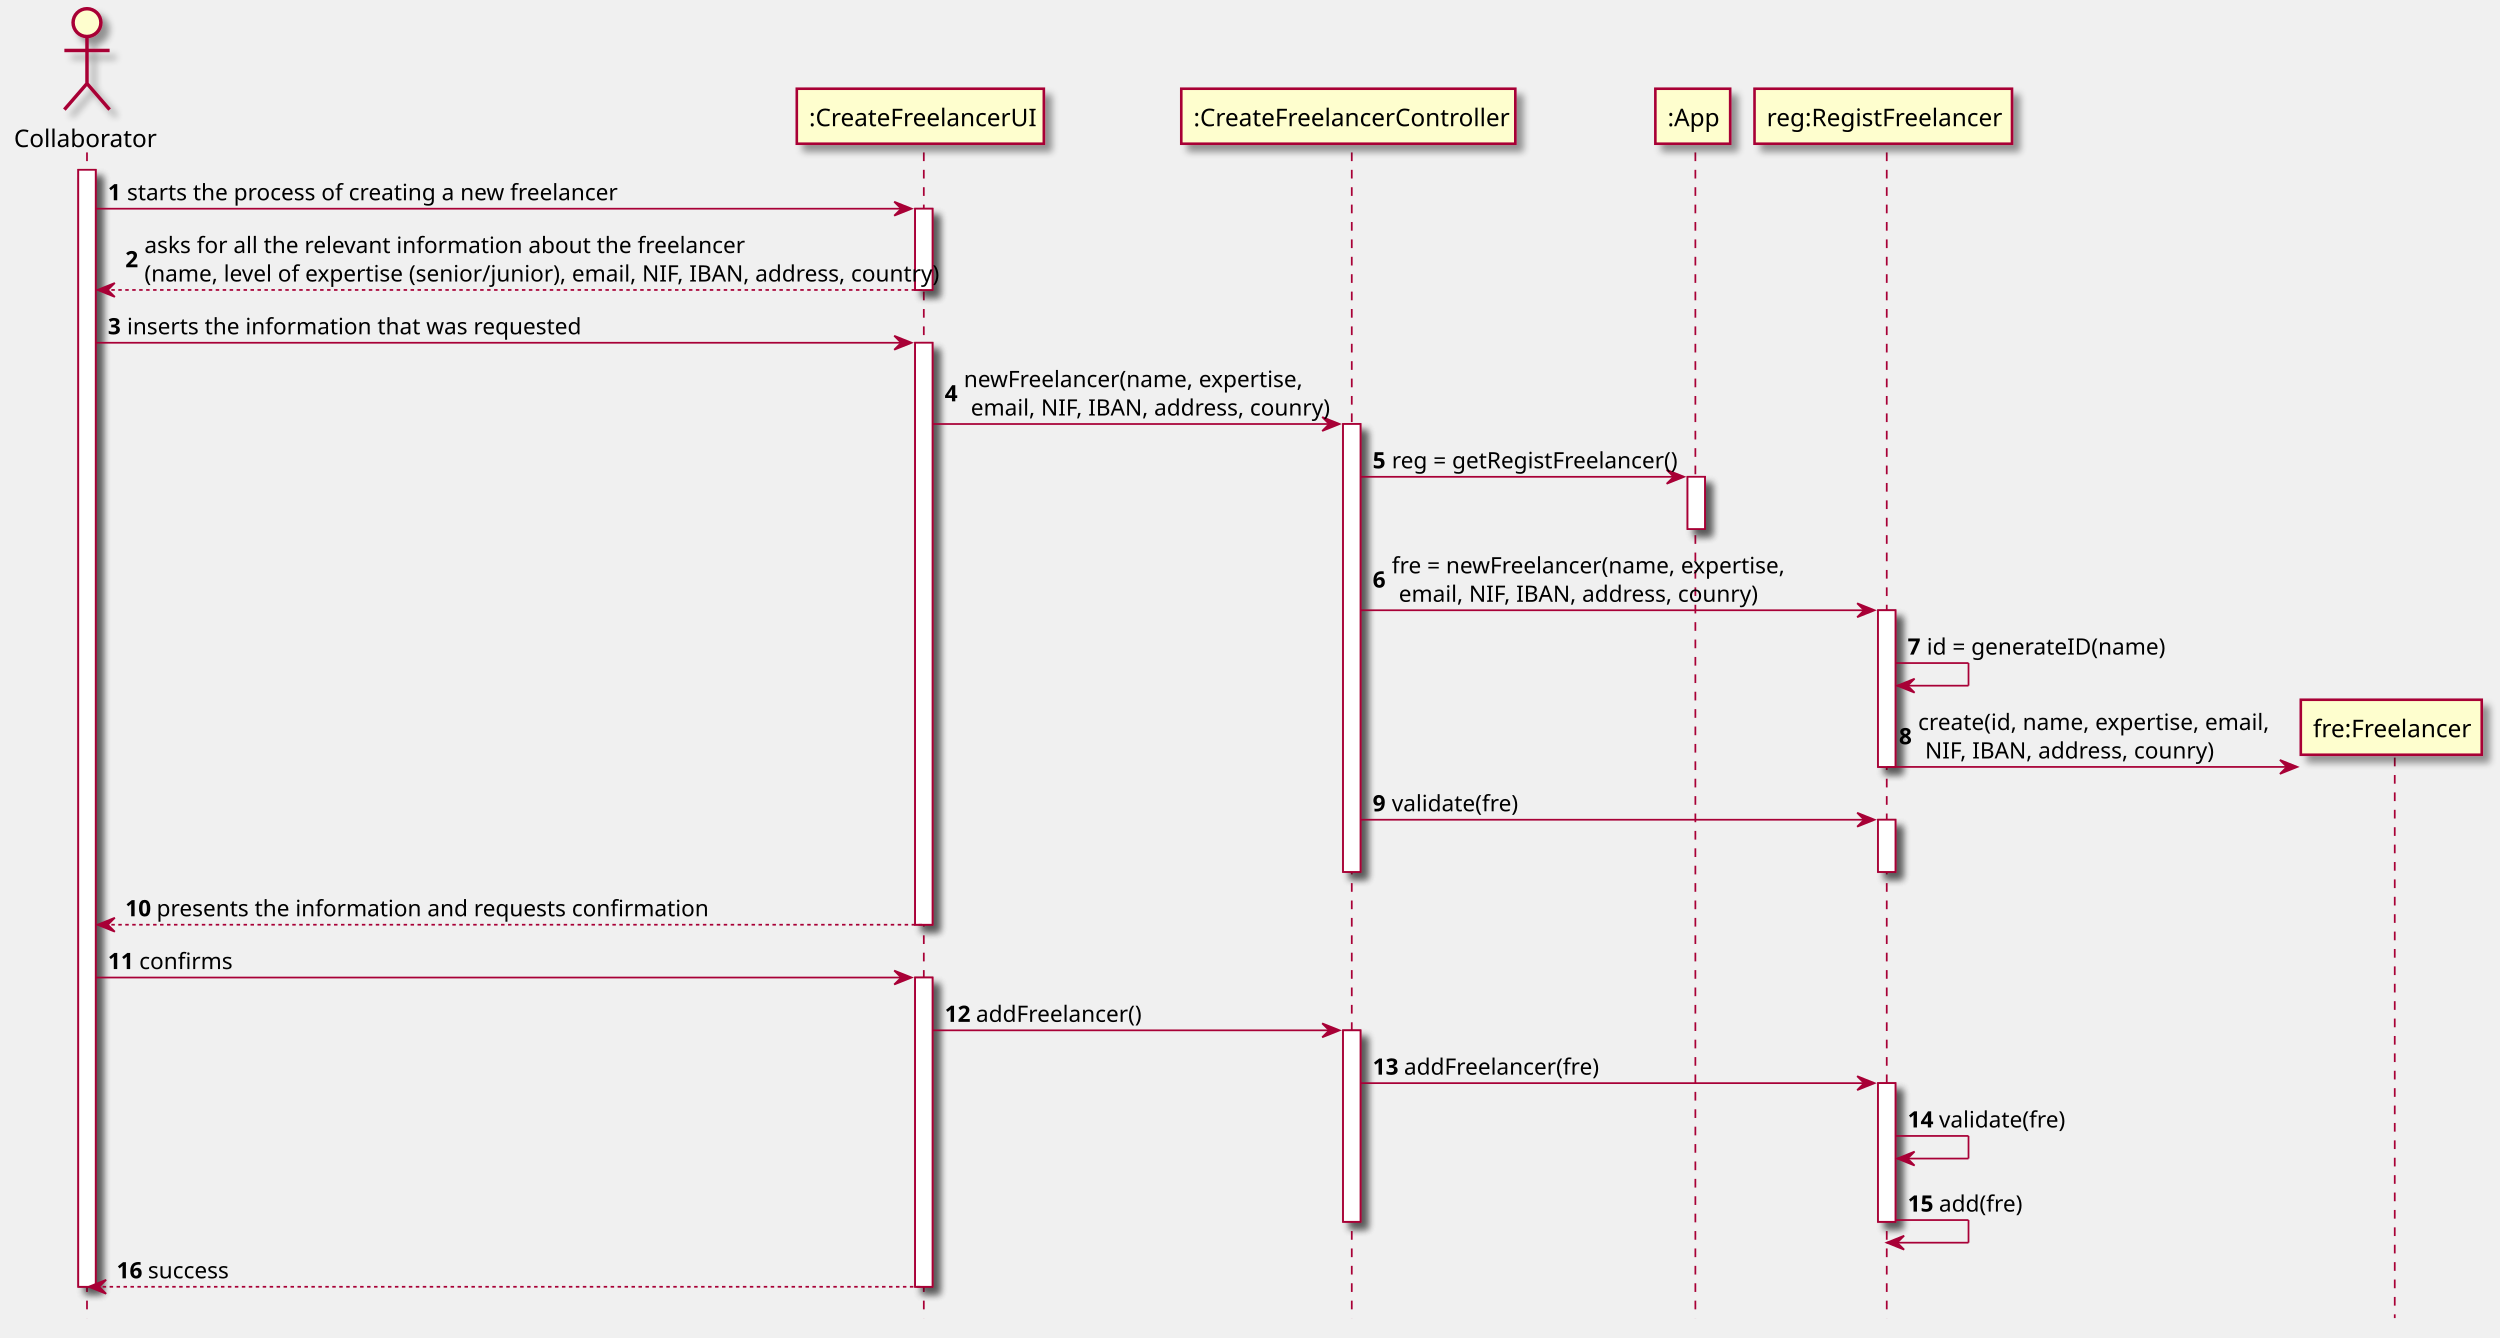
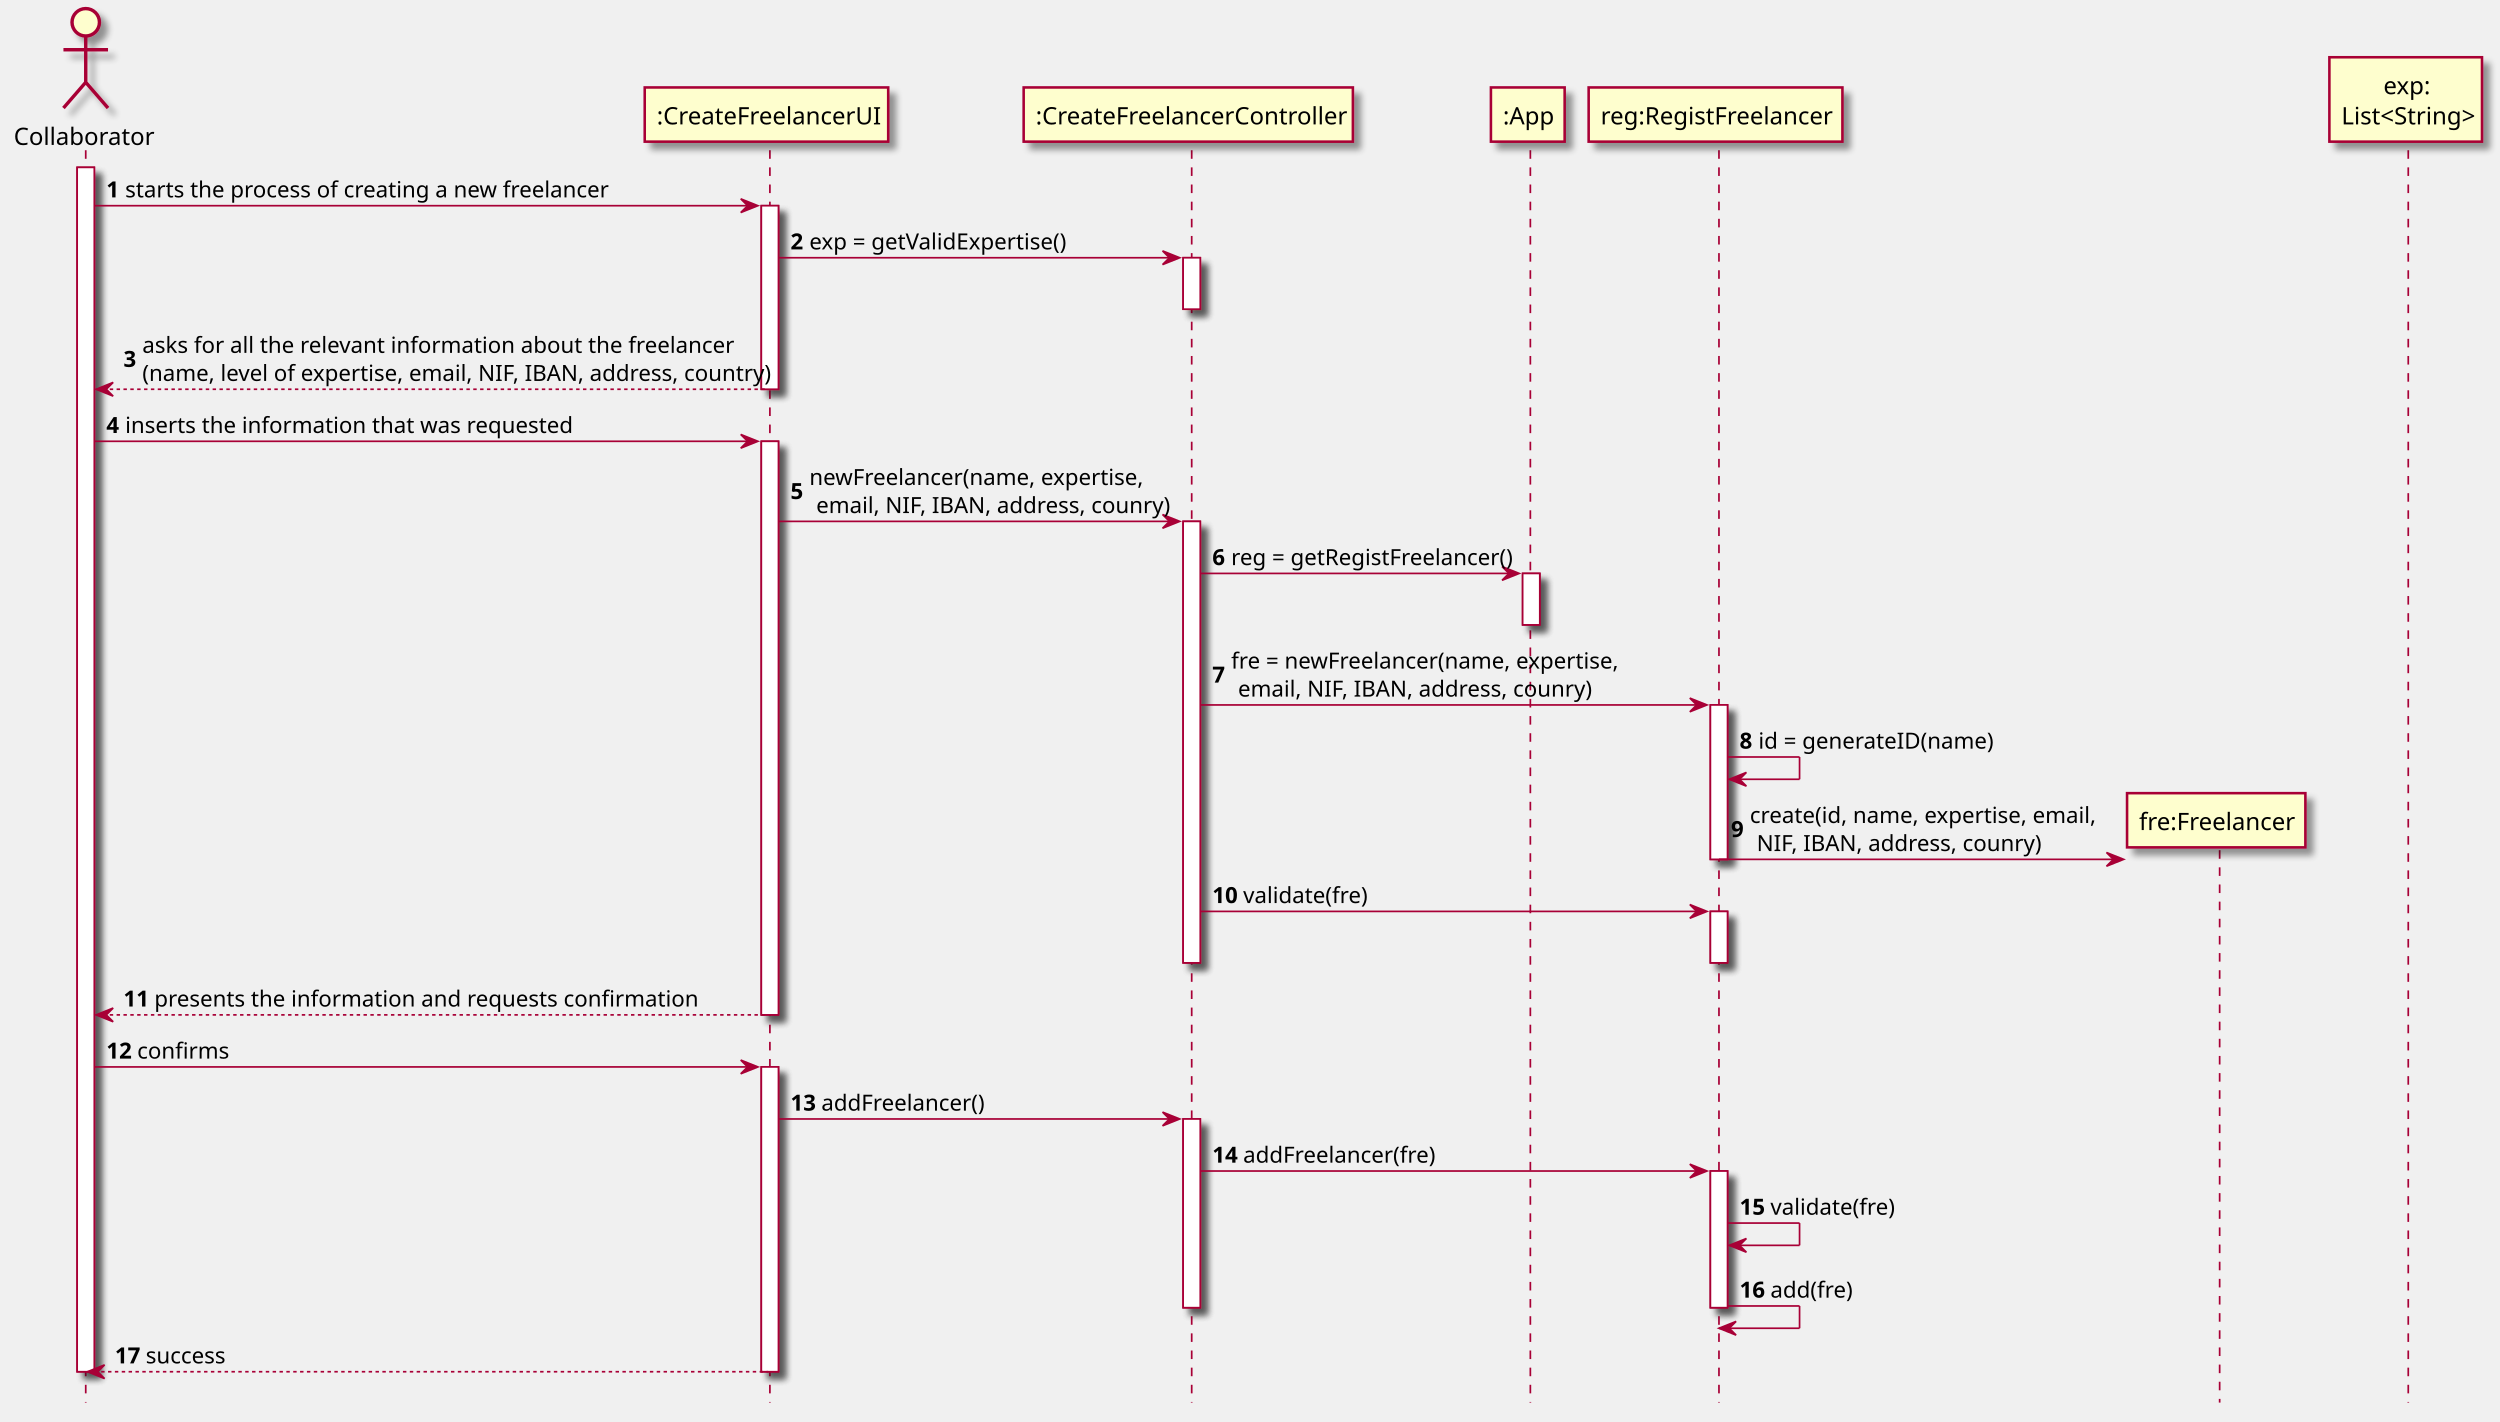
- <svg xmlns="http://www.w3.org/2000/svg" contentScriptType="application/ecmascript" contentStyleType="text/css" height="769px" preserveAspectRatio="none" style="width:1437px;height:769px;" version="1.1" viewBox="0 0 1437 769" width="1437px" zoomAndPan="magnify">
+ <svg xmlns="http://www.w3.org/2000/svg" contentScriptType="application/ecmascript" contentStyleType="text/css" height="829px" preserveAspectRatio="none" style="width:1458px;height:829px;" version="1.1" viewBox="0 0 1458 829" width="1458px" zoomAndPan="magnify">
  <defs>
-     <filter height="300%" id="flcfg8cnsvi4p" width="300%" x="-1" y="-1">
+     <filter height="300%" id="f1eh3dl39xm35y" width="300%" x="-1" y="-1">
      <feGaussianBlur result="blurOut" stdDeviation="2.0" />
      <feColorMatrix in="blurOut" result="blurOut2" type="matrix" values="0 0 0 0 0 0 0 0 0 0 0 0 0 0 0 0 0 0 .4 0" />
      <feOffset dx="4.0" dy="4.0" in="blurOut2" result="blurOut3" />
      <feBlend in="SourceGraphic" in2="blurOut3" mode="normal" />
    </filter>
  </defs>
  <g>
-     <rect fill="#FFFFFF" filter="url(#flcfg8cnsvi4p)" height="642.031" style="stroke: #A80036; stroke-width: 1.0;" width="10" x="45" y="97.609" />
-     <rect fill="#FFFFFF" filter="url(#flcfg8cnsvi4p)" height="46.703" style="stroke: #A80036; stroke-width: 1.0;" width="10" x="526" y="119.961" />
-     <rect fill="#FFFFFF" filter="url(#flcfg8cnsvi4p)" height="334.516" style="stroke: #A80036; stroke-width: 1.0;" width="10" x="526" y="197.016" />
-     <rect fill="#FFFFFF" filter="url(#flcfg8cnsvi4p)" height="177.758" style="stroke: #A80036; stroke-width: 1.0;" width="10" x="526" y="561.883" />
-     <rect fill="#FFFFFF" filter="url(#flcfg8cnsvi4p)" height="257.461" style="stroke: #A80036; stroke-width: 1.0;" width="10" x="772" y="243.719" />
-     <rect fill="#FFFFFF" filter="url(#flcfg8cnsvi4p)" height="110.055" style="stroke: #A80036; stroke-width: 1.0;" width="10" x="772" y="592.234" />
-     <rect fill="#FFFFFF" filter="url(#flcfg8cnsvi4p)" height="30" style="stroke: #A80036; stroke-width: 1.0;" width="10" x="970" y="274.07" />
-     <rect fill="#FFFFFF" filter="url(#flcfg8cnsvi4p)" height="90.055" style="stroke: #A80036; stroke-width: 1.0;" width="10" x="1079.5" y="350.773" />
-     <rect fill="#FFFFFF" filter="url(#flcfg8cnsvi4p)" height="30" style="stroke: #A80036; stroke-width: 1.0;" width="10" x="1079.5" y="471.18" />
-     <rect fill="#FFFFFF" filter="url(#flcfg8cnsvi4p)" height="79.703" style="stroke: #A80036; stroke-width: 1.0;" width="10" x="1079.5" y="622.586" />
-     <line style="stroke: #A80036; stroke-width: 1.0; stroke-dasharray: 5.0,5.0;" x1="50" x2="50" y1="87.609" y2="757.641" />
-     <line style="stroke: #A80036; stroke-width: 1.0; stroke-dasharray: 5.0,5.0;" x1="531" x2="531" y1="87.609" y2="757.641" />
-     <line style="stroke: #A80036; stroke-width: 1.0; stroke-dasharray: 5.0,5.0;" x1="777" x2="777" y1="87.609" y2="757.641" />
-     <line style="stroke: #A80036; stroke-width: 1.0; stroke-dasharray: 5.0,5.0;" x1="974.5" x2="974.5" y1="87.609" y2="757.641" />
-     <line style="stroke: #A80036; stroke-width: 1.0; stroke-dasharray: 5.0,5.0;" x1="1084.5" x2="1084.5" y1="87.609" y2="757.641" />
-     <line style="stroke: #A80036; stroke-width: 1.0; stroke-dasharray: 5.0,5.0;" x1="1376.5" x2="1376.5" y1="435.477" y2="757.641" />
+     <rect fill="#FFFFFF" filter="url(#f1eh3dl39xm35y)" height="702.383" style="stroke: #A80036; stroke-width: 1.0;" width="10" x="45" y="97.609" />
+     <rect fill="#FFFFFF" filter="url(#f1eh3dl39xm35y)" height="107.055" style="stroke: #A80036; stroke-width: 1.0;" width="10" x="444" y="119.961" />
+     <rect fill="#FFFFFF" filter="url(#f1eh3dl39xm35y)" height="334.516" style="stroke: #A80036; stroke-width: 1.0;" width="10" x="444" y="257.367" />
+     <rect fill="#FFFFFF" filter="url(#f1eh3dl39xm35y)" height="177.758" style="stroke: #A80036; stroke-width: 1.0;" width="10" x="444" y="622.234" />
+     <rect fill="#FFFFFF" filter="url(#f1eh3dl39xm35y)" height="30" style="stroke: #A80036; stroke-width: 1.0;" width="10" x="690" y="150.312" />
+     <rect fill="#FFFFFF" filter="url(#f1eh3dl39xm35y)" height="257.461" style="stroke: #A80036; stroke-width: 1.0;" width="10" x="690" y="304.07" />
+     <rect fill="#FFFFFF" filter="url(#f1eh3dl39xm35y)" height="110.055" style="stroke: #A80036; stroke-width: 1.0;" width="10" x="690" y="652.586" />
+     <rect fill="#FFFFFF" filter="url(#f1eh3dl39xm35y)" height="30" style="stroke: #A80036; stroke-width: 1.0;" width="10" x="888" y="334.422" />
+     <rect fill="#FFFFFF" filter="url(#f1eh3dl39xm35y)" height="90.055" style="stroke: #A80036; stroke-width: 1.0;" width="10" x="997.5" y="411.125" />
+     <rect fill="#FFFFFF" filter="url(#f1eh3dl39xm35y)" height="30" style="stroke: #A80036; stroke-width: 1.0;" width="10" x="997.5" y="531.531" />
+     <rect fill="#FFFFFF" filter="url(#f1eh3dl39xm35y)" height="79.703" style="stroke: #A80036; stroke-width: 1.0;" width="10" x="997.5" y="682.938" />
+     <line style="stroke: #A80036; stroke-width: 1.0; stroke-dasharray: 5.0,5.0;" x1="50" x2="50" y1="87.609" y2="817.992" />
+     <line style="stroke: #A80036; stroke-width: 1.0; stroke-dasharray: 5.0,5.0;" x1="449" x2="449" y1="87.609" y2="817.992" />
+     <line style="stroke: #A80036; stroke-width: 1.0; stroke-dasharray: 5.0,5.0;" x1="695" x2="695" y1="87.609" y2="817.992" />
+     <line style="stroke: #A80036; stroke-width: 1.0; stroke-dasharray: 5.0,5.0;" x1="892.5" x2="892.5" y1="87.609" y2="817.992" />
+     <line style="stroke: #A80036; stroke-width: 1.0; stroke-dasharray: 5.0,5.0;" x1="1002.5" x2="1002.5" y1="87.609" y2="817.992" />
+     <line style="stroke: #A80036; stroke-width: 1.0; stroke-dasharray: 5.0,5.0;" x1="1294.5" x2="1294.5" y1="495.828" y2="817.992" />
+     <line style="stroke: #A80036; stroke-width: 1.0; stroke-dasharray: 5.0,5.0;" x1="1404.5" x2="1404.5" y1="87.609" y2="817.992" />
    <text fill="#000000" font-family="sans-serif" font-size="14" lengthAdjust="spacingAndGlyphs" textLength="78" x="8" y="84.533">Collaborator</text>
-     <ellipse cx="50" cy="13" fill="#FEFECE" filter="url(#flcfg8cnsvi4p)" rx="8" ry="8" style="stroke: #A80036; stroke-width: 2.0;" />
-     <path d="M50,21 L50,48 M37,29 L63,29 M50,48 L37,63 M50,48 L63,63 " fill="none" filter="url(#flcfg8cnsvi4p)" style="stroke: #A80036; stroke-width: 2.0;" />
-     <rect fill="#FEFECE" filter="url(#flcfg8cnsvi4p)" height="31.609" style="stroke: #A80036; stroke-width: 1.5;" width="142" x="458" y="51" />
-     <text fill="#000000" font-family="sans-serif" font-size="14" lengthAdjust="spacingAndGlyphs" textLength="128" x="465" y="72.533">:CreateFreelancerUI</text>
-     <rect fill="#FEFECE" filter="url(#flcfg8cnsvi4p)" height="31.609" style="stroke: #A80036; stroke-width: 1.5;" width="192" x="679" y="51" />
-     <text fill="#000000" font-family="sans-serif" font-size="14" lengthAdjust="spacingAndGlyphs" textLength="178" x="686" y="72.533">:CreateFreelancerController</text>
-     <rect fill="#FEFECE" filter="url(#flcfg8cnsvi4p)" height="31.609" style="stroke: #A80036; stroke-width: 1.5;" width="43" x="951.5" y="51" />
-     <text fill="#000000" font-family="sans-serif" font-size="14" lengthAdjust="spacingAndGlyphs" textLength="29" x="958.5" y="72.533">:App</text>
-     <rect fill="#FEFECE" filter="url(#flcfg8cnsvi4p)" height="31.609" style="stroke: #A80036; stroke-width: 1.5;" width="148" x="1008.5" y="51" />
-     <text fill="#000000" font-family="sans-serif" font-size="14" lengthAdjust="spacingAndGlyphs" textLength="134" x="1015.5" y="72.533">reg:RegistFreelancer</text>
-     <rect fill="#FFFFFF" filter="url(#flcfg8cnsvi4p)" height="642.031" style="stroke: #A80036; stroke-width: 1.0;" width="10" x="45" y="97.609" />
-     <rect fill="#FFFFFF" filter="url(#flcfg8cnsvi4p)" height="46.703" style="stroke: #A80036; stroke-width: 1.0;" width="10" x="526" y="119.961" />
-     <rect fill="#FFFFFF" filter="url(#flcfg8cnsvi4p)" height="334.516" style="stroke: #A80036; stroke-width: 1.0;" width="10" x="526" y="197.016" />
-     <rect fill="#FFFFFF" filter="url(#flcfg8cnsvi4p)" height="177.758" style="stroke: #A80036; stroke-width: 1.0;" width="10" x="526" y="561.883" />
-     <rect fill="#FFFFFF" filter="url(#flcfg8cnsvi4p)" height="257.461" style="stroke: #A80036; stroke-width: 1.0;" width="10" x="772" y="243.719" />
-     <rect fill="#FFFFFF" filter="url(#flcfg8cnsvi4p)" height="110.055" style="stroke: #A80036; stroke-width: 1.0;" width="10" x="772" y="592.234" />
-     <rect fill="#FFFFFF" filter="url(#flcfg8cnsvi4p)" height="30" style="stroke: #A80036; stroke-width: 1.0;" width="10" x="970" y="274.07" />
-     <rect fill="#FFFFFF" filter="url(#flcfg8cnsvi4p)" height="90.055" style="stroke: #A80036; stroke-width: 1.0;" width="10" x="1079.5" y="350.773" />
-     <rect fill="#FFFFFF" filter="url(#flcfg8cnsvi4p)" height="30" style="stroke: #A80036; stroke-width: 1.0;" width="10" x="1079.5" y="471.18" />
-     <rect fill="#FFFFFF" filter="url(#flcfg8cnsvi4p)" height="79.703" style="stroke: #A80036; stroke-width: 1.0;" width="10" x="1079.5" y="622.586" />
-     <polygon fill="#A80036" points="514,115.961,524,119.961,514,123.961,518,119.961" style="stroke: #A80036; stroke-width: 1.0;" />
-     <line style="stroke: #A80036; stroke-width: 1.0;" x1="55" x2="520" y1="119.961" y2="119.961" />
+     <ellipse cx="50" cy="13" fill="#FEFECE" filter="url(#f1eh3dl39xm35y)" rx="8" ry="8" style="stroke: #A80036; stroke-width: 2.0;" />
+     <path d="M50,21 L50,48 M37,29 L63,29 M50,48 L37,63 M50,48 L63,63 " fill="none" filter="url(#f1eh3dl39xm35y)" style="stroke: #A80036; stroke-width: 2.0;" />
+     <rect fill="#FEFECE" filter="url(#f1eh3dl39xm35y)" height="31.609" style="stroke: #A80036; stroke-width: 1.5;" width="142" x="376" y="51" />
+     <text fill="#000000" font-family="sans-serif" font-size="14" lengthAdjust="spacingAndGlyphs" textLength="128" x="383" y="72.533">:CreateFreelancerUI</text>
+     <rect fill="#FEFECE" filter="url(#f1eh3dl39xm35y)" height="31.609" style="stroke: #A80036; stroke-width: 1.5;" width="192" x="597" y="51" />
+     <text fill="#000000" font-family="sans-serif" font-size="14" lengthAdjust="spacingAndGlyphs" textLength="178" x="604" y="72.533">:CreateFreelancerController</text>
+     <rect fill="#FEFECE" filter="url(#f1eh3dl39xm35y)" height="31.609" style="stroke: #A80036; stroke-width: 1.5;" width="43" x="869.5" y="51" />
+     <text fill="#000000" font-family="sans-serif" font-size="14" lengthAdjust="spacingAndGlyphs" textLength="29" x="876.5" y="72.533">:App</text>
+     <rect fill="#FEFECE" filter="url(#f1eh3dl39xm35y)" height="31.609" style="stroke: #A80036; stroke-width: 1.5;" width="148" x="926.5" y="51" />
+     <text fill="#000000" font-family="sans-serif" font-size="14" lengthAdjust="spacingAndGlyphs" textLength="134" x="933.5" y="72.533">reg:RegistFreelancer</text>
+     <rect fill="#FEFECE" filter="url(#f1eh3dl39xm35y)" height="49.219" style="stroke: #A80036; stroke-width: 1.5;" width="89" x="1358.5" y="33.391" />
+     <text fill="#000000" font-family="sans-serif" font-size="14" lengthAdjust="spacingAndGlyphs" textLength="26" x="1390" y="54.924">exp:</text>
+     <text fill="#000000" font-family="sans-serif" font-size="14" lengthAdjust="spacingAndGlyphs" textLength="75" x="1365.5" y="72.533">List&lt;String&gt;</text>
+     <rect fill="#FFFFFF" filter="url(#f1eh3dl39xm35y)" height="702.383" style="stroke: #A80036; stroke-width: 1.0;" width="10" x="45" y="97.609" />
+     <rect fill="#FFFFFF" filter="url(#f1eh3dl39xm35y)" height="107.055" style="stroke: #A80036; stroke-width: 1.0;" width="10" x="444" y="119.961" />
+     <rect fill="#FFFFFF" filter="url(#f1eh3dl39xm35y)" height="334.516" style="stroke: #A80036; stroke-width: 1.0;" width="10" x="444" y="257.367" />
+     <rect fill="#FFFFFF" filter="url(#f1eh3dl39xm35y)" height="177.758" style="stroke: #A80036; stroke-width: 1.0;" width="10" x="444" y="622.234" />
+     <rect fill="#FFFFFF" filter="url(#f1eh3dl39xm35y)" height="30" style="stroke: #A80036; stroke-width: 1.0;" width="10" x="690" y="150.312" />
+     <rect fill="#FFFFFF" filter="url(#f1eh3dl39xm35y)" height="257.461" style="stroke: #A80036; stroke-width: 1.0;" width="10" x="690" y="304.07" />
+     <rect fill="#FFFFFF" filter="url(#f1eh3dl39xm35y)" height="110.055" style="stroke: #A80036; stroke-width: 1.0;" width="10" x="690" y="652.586" />
+     <rect fill="#FFFFFF" filter="url(#f1eh3dl39xm35y)" height="30" style="stroke: #A80036; stroke-width: 1.0;" width="10" x="888" y="334.422" />
+     <rect fill="#FFFFFF" filter="url(#f1eh3dl39xm35y)" height="90.055" style="stroke: #A80036; stroke-width: 1.0;" width="10" x="997.5" y="411.125" />
+     <rect fill="#FFFFFF" filter="url(#f1eh3dl39xm35y)" height="30" style="stroke: #A80036; stroke-width: 1.0;" width="10" x="997.5" y="531.531" />
+     <rect fill="#FFFFFF" filter="url(#f1eh3dl39xm35y)" height="79.703" style="stroke: #A80036; stroke-width: 1.0;" width="10" x="997.5" y="682.938" />
+     <polygon fill="#A80036" points="432,115.961,442,119.961,432,123.961,436,119.961" style="stroke: #A80036; stroke-width: 1.0;" />
+     <line style="stroke: #A80036; stroke-width: 1.0;" x1="55" x2="438" y1="119.961" y2="119.961" />
    <text fill="#000000" font-family="sans-serif" font-size="13" font-weight="bold" lengthAdjust="spacingAndGlyphs" textLength="7" x="62" y="115.105">1</text>
    <text fill="#000000" font-family="sans-serif" font-size="13" lengthAdjust="spacingAndGlyphs" textLength="267" x="73" y="115.105">starts the process of creating a new freelancer</text>
-     <polygon fill="#A80036" points="66,162.664,56,166.664,66,170.664,62,166.664" style="stroke: #A80036; stroke-width: 1.0;" />
-     <line style="stroke: #A80036; stroke-width: 1.0; stroke-dasharray: 2.0,2.0;" x1="60" x2="530" y1="166.664" y2="166.664" />
-     <text fill="#000000" font-family="sans-serif" font-size="13" font-weight="bold" lengthAdjust="spacingAndGlyphs" textLength="7" x="72" y="153.632">2</text>
-     <text fill="#000000" font-family="sans-serif" font-size="13" lengthAdjust="spacingAndGlyphs" textLength="318" x="83" y="145.456">asks for all the relevant information about the freelancer</text>
-     <text fill="#000000" font-family="sans-serif" font-size="13" lengthAdjust="spacingAndGlyphs" textLength="436" x="83" y="161.808">(name, level of expertise (senior/junior), email, NIF, IBAN, address, country)</text>
-     <polygon fill="#A80036" points="514,193.016,524,197.016,514,201.016,518,197.016" style="stroke: #A80036; stroke-width: 1.0;" />
-     <line style="stroke: #A80036; stroke-width: 1.0;" x1="55" x2="520" y1="197.016" y2="197.016" />
-     <text fill="#000000" font-family="sans-serif" font-size="13" font-weight="bold" lengthAdjust="spacingAndGlyphs" textLength="7" x="62" y="192.159">3</text>
-     <text fill="#000000" font-family="sans-serif" font-size="13" lengthAdjust="spacingAndGlyphs" textLength="242" x="73" y="192.159">inserts the information that was requested</text>
-     <polygon fill="#A80036" points="760,239.719,770,243.719,760,247.719,764,243.719" style="stroke: #A80036; stroke-width: 1.0;" />
-     <line style="stroke: #A80036; stroke-width: 1.0;" x1="536" x2="766" y1="243.719" y2="243.719" />
-     <text fill="#000000" font-family="sans-serif" font-size="13" font-weight="bold" lengthAdjust="spacingAndGlyphs" textLength="7" x="543" y="230.686">4</text>
-     <text fill="#000000" font-family="sans-serif" font-size="13" lengthAdjust="spacingAndGlyphs" textLength="185" x="554" y="222.511">newFreelancer(name, expertise,</text>
-     <text fill="#000000" font-family="sans-serif" font-size="13" lengthAdjust="spacingAndGlyphs" textLength="202" x="558" y="238.862">email, NIF, IBAN, address, counry)</text>
-     <polygon fill="#A80036" points="958,270.07,968,274.07,958,278.07,962,274.07" style="stroke: #A80036; stroke-width: 1.0;" />
-     <line style="stroke: #A80036; stroke-width: 1.0;" x1="782" x2="964" y1="274.07" y2="274.07" />
-     <text fill="#000000" font-family="sans-serif" font-size="13" font-weight="bold" lengthAdjust="spacingAndGlyphs" textLength="7" x="789" y="269.214">5</text>
-     <text fill="#000000" font-family="sans-serif" font-size="13" lengthAdjust="spacingAndGlyphs" textLength="158" x="800" y="269.214">reg = getRegistFreelancer()</text>
-     <polygon fill="#A80036" points="1067.5,346.773,1077.5,350.773,1067.5,354.773,1071.5,350.773" style="stroke: #A80036; stroke-width: 1.0;" />
-     <line style="stroke: #A80036; stroke-width: 1.0;" x1="782" x2="1073.5" y1="350.773" y2="350.773" />
-     <text fill="#000000" font-family="sans-serif" font-size="13" font-weight="bold" lengthAdjust="spacingAndGlyphs" textLength="7" x="789" y="337.741">6</text>
-     <text fill="#000000" font-family="sans-serif" font-size="13" lengthAdjust="spacingAndGlyphs" textLength="215" x="800" y="329.565">fre = newFreelancer(name, expertise,</text>
-     <text fill="#000000" font-family="sans-serif" font-size="13" lengthAdjust="spacingAndGlyphs" textLength="202" x="804" y="345.917">email, NIF, IBAN, address, counry)</text>
-     <line style="stroke: #A80036; stroke-width: 1.0;" x1="1089.5" x2="1131.5" y1="381.125" y2="381.125" />
-     <line style="stroke: #A80036; stroke-width: 1.0;" x1="1131.5" x2="1131.5" y1="381.125" y2="394.125" />
-     <line style="stroke: #A80036; stroke-width: 1.0;" x1="1090.5" x2="1131.5" y1="394.125" y2="394.125" />
-     <polygon fill="#A80036" points="1100.5,390.125,1090.5,394.125,1100.5,398.125,1096.5,394.125" style="stroke: #A80036; stroke-width: 1.0;" />
-     <text fill="#000000" font-family="sans-serif" font-size="13" font-weight="bold" lengthAdjust="spacingAndGlyphs" textLength="7" x="1096.5" y="376.269">7</text>
-     <text fill="#000000" font-family="sans-serif" font-size="13" lengthAdjust="spacingAndGlyphs" textLength="128" x="1107.5" y="376.269">id = generateID(name)</text>
-     <polygon fill="#A80036" points="1310.5,436.828,1320.5,440.828,1310.5,444.828,1314.5,440.828" style="stroke: #A80036; stroke-width: 1.0;" />
-     <line style="stroke: #A80036; stroke-width: 1.0;" x1="1084.5" x2="1316.5" y1="440.828" y2="440.828" />
-     <text fill="#000000" font-family="sans-serif" font-size="13" font-weight="bold" lengthAdjust="spacingAndGlyphs" textLength="7" x="1091.5" y="427.796">8</text>
-     <text fill="#000000" font-family="sans-serif" font-size="13" lengthAdjust="spacingAndGlyphs" textLength="194" x="1102.5" y="419.62">create(id, name, expertise, email,</text>
-     <text fill="#000000" font-family="sans-serif" font-size="13" lengthAdjust="spacingAndGlyphs" textLength="163" x="1106.5" y="435.972">NIF, IBAN, address, counry)</text>
-     <rect fill="#FEFECE" filter="url(#flcfg8cnsvi4p)" height="31.609" style="stroke: #A80036; stroke-width: 1.5;" width="104" x="1322.5" y="402.219" />
-     <text fill="#000000" font-family="sans-serif" font-size="14" lengthAdjust="spacingAndGlyphs" textLength="90" x="1329.5" y="423.752">fre:Freelancer</text>
-     <polygon fill="#A80036" points="1067.5,467.18,1077.5,471.18,1067.5,475.18,1071.5,471.18" style="stroke: #A80036; stroke-width: 1.0;" />
-     <line style="stroke: #A80036; stroke-width: 1.0;" x1="782" x2="1073.5" y1="471.18" y2="471.18" />
-     <text fill="#000000" font-family="sans-serif" font-size="13" font-weight="bold" lengthAdjust="spacingAndGlyphs" textLength="7" x="789" y="466.323">9</text>
-     <text fill="#000000" font-family="sans-serif" font-size="13" lengthAdjust="spacingAndGlyphs" textLength="65" x="800" y="466.323">validate(fre)</text>
-     <polygon fill="#A80036" points="66,527.531,56,531.531,66,535.531,62,531.531" style="stroke: #A80036; stroke-width: 1.0;" />
-     <line style="stroke: #A80036; stroke-width: 1.0; stroke-dasharray: 2.0,2.0;" x1="60" x2="530" y1="531.531" y2="531.531" />
-     <text fill="#000000" font-family="sans-serif" font-size="13" font-weight="bold" lengthAdjust="spacingAndGlyphs" textLength="14" x="72" y="526.675">10</text>
-     <text fill="#000000" font-family="sans-serif" font-size="13" lengthAdjust="spacingAndGlyphs" textLength="292" x="90" y="526.675">presents the information and requests confirmation</text>
-     <polygon fill="#A80036" points="514,557.883,524,561.883,514,565.883,518,561.883" style="stroke: #A80036; stroke-width: 1.0;" />
-     <line style="stroke: #A80036; stroke-width: 1.0;" x1="55" x2="520" y1="561.883" y2="561.883" />
-     <text fill="#000000" font-family="sans-serif" font-size="13" font-weight="bold" lengthAdjust="spacingAndGlyphs" textLength="14" x="62" y="557.026">11</text>
-     <text fill="#000000" font-family="sans-serif" font-size="13" lengthAdjust="spacingAndGlyphs" textLength="49" x="80" y="557.026">confirms</text>
-     <polygon fill="#A80036" points="760,588.234,770,592.234,760,596.234,764,592.234" style="stroke: #A80036; stroke-width: 1.0;" />
-     <line style="stroke: #A80036; stroke-width: 1.0;" x1="536" x2="766" y1="592.234" y2="592.234" />
-     <text fill="#000000" font-family="sans-serif" font-size="13" font-weight="bold" lengthAdjust="spacingAndGlyphs" textLength="14" x="543" y="587.378">12</text>
-     <text fill="#000000" font-family="sans-serif" font-size="13" lengthAdjust="spacingAndGlyphs" textLength="90" x="561" y="587.378">addFreelancer()</text>
-     <polygon fill="#A80036" points="1067.5,618.586,1077.5,622.586,1067.5,626.586,1071.5,622.586" style="stroke: #A80036; stroke-width: 1.0;" />
-     <line style="stroke: #A80036; stroke-width: 1.0;" x1="782" x2="1073.5" y1="622.586" y2="622.586" />
-     <text fill="#000000" font-family="sans-serif" font-size="13" font-weight="bold" lengthAdjust="spacingAndGlyphs" textLength="14" x="789" y="617.73">13</text>
-     <text fill="#000000" font-family="sans-serif" font-size="13" lengthAdjust="spacingAndGlyphs" textLength="104" x="807" y="617.73">addFreelancer(fre)</text>
-     <line style="stroke: #A80036; stroke-width: 1.0;" x1="1089.5" x2="1131.5" y1="652.938" y2="652.938" />
-     <line style="stroke: #A80036; stroke-width: 1.0;" x1="1131.5" x2="1131.5" y1="652.938" y2="665.938" />
-     <line style="stroke: #A80036; stroke-width: 1.0;" x1="1090.5" x2="1131.5" y1="665.938" y2="665.938" />
-     <polygon fill="#A80036" points="1100.5,661.938,1090.5,665.938,1100.5,669.938,1096.5,665.938" style="stroke: #A80036; stroke-width: 1.0;" />
-     <text fill="#000000" font-family="sans-serif" font-size="13" font-weight="bold" lengthAdjust="spacingAndGlyphs" textLength="14" x="1096.5" y="648.081">14</text>
-     <text fill="#000000" font-family="sans-serif" font-size="13" lengthAdjust="spacingAndGlyphs" textLength="65" x="1114.5" y="648.081">validate(fre)</text>
-     <line style="stroke: #A80036; stroke-width: 1.0;" x1="1089.5" x2="1131.5" y1="701.289" y2="701.289" />
-     <line style="stroke: #A80036; stroke-width: 1.0;" x1="1131.5" x2="1131.5" y1="701.289" y2="714.289" />
-     <line style="stroke: #A80036; stroke-width: 1.0;" x1="1084.5" x2="1131.5" y1="714.289" y2="714.289" />
-     <polygon fill="#A80036" points="1094.5,710.289,1084.5,714.289,1094.5,718.289,1090.5,714.289" style="stroke: #A80036; stroke-width: 1.0;" />
-     <text fill="#000000" font-family="sans-serif" font-size="13" font-weight="bold" lengthAdjust="spacingAndGlyphs" textLength="14" x="1096.5" y="696.433">15</text>
-     <text fill="#000000" font-family="sans-serif" font-size="13" lengthAdjust="spacingAndGlyphs" textLength="43" x="1114.5" y="696.433">add(fre)</text>
-     <polygon fill="#A80036" points="61,735.641,51,739.641,61,743.641,57,739.641" style="stroke: #A80036; stroke-width: 1.0;" />
-     <line style="stroke: #A80036; stroke-width: 1.0; stroke-dasharray: 2.0,2.0;" x1="55" x2="530" y1="739.641" y2="739.641" />
-     <text fill="#000000" font-family="sans-serif" font-size="13" font-weight="bold" lengthAdjust="spacingAndGlyphs" textLength="14" x="67" y="734.784">16</text>
-     <text fill="#000000" font-family="sans-serif" font-size="13" lengthAdjust="spacingAndGlyphs" textLength="49" x="85" y="734.784">success</text>
+     <polygon fill="#A80036" points="678,146.312,688,150.312,678,154.312,682,150.312" style="stroke: #A80036; stroke-width: 1.0;" />
+     <line style="stroke: #A80036; stroke-width: 1.0;" x1="454" x2="684" y1="150.312" y2="150.312" />
+     <text fill="#000000" font-family="sans-serif" font-size="13" font-weight="bold" lengthAdjust="spacingAndGlyphs" textLength="7" x="461" y="145.456">2</text>
+     <text fill="#000000" font-family="sans-serif" font-size="13" lengthAdjust="spacingAndGlyphs" textLength="147" x="472" y="145.456">exp = getValidExpertise()</text>
+     <polygon fill="#A80036" points="66,223.016,56,227.016,66,231.016,62,227.016" style="stroke: #A80036; stroke-width: 1.0;" />
+     <line style="stroke: #A80036; stroke-width: 1.0; stroke-dasharray: 2.0,2.0;" x1="60" x2="448" y1="227.016" y2="227.016" />
+     <text fill="#000000" font-family="sans-serif" font-size="13" font-weight="bold" lengthAdjust="spacingAndGlyphs" textLength="7" x="72" y="213.983">3</text>
+     <text fill="#000000" font-family="sans-serif" font-size="13" lengthAdjust="spacingAndGlyphs" textLength="318" x="83" y="205.808">asks for all the relevant information about the freelancer</text>
+     <text fill="#000000" font-family="sans-serif" font-size="13" lengthAdjust="spacingAndGlyphs" textLength="354" x="83" y="222.159">(name, level of expertise, email, NIF, IBAN, address, country)</text>
+     <polygon fill="#A80036" points="432,253.367,442,257.367,432,261.367,436,257.367" style="stroke: #A80036; stroke-width: 1.0;" />
+     <line style="stroke: #A80036; stroke-width: 1.0;" x1="55" x2="438" y1="257.367" y2="257.367" />
+     <text fill="#000000" font-family="sans-serif" font-size="13" font-weight="bold" lengthAdjust="spacingAndGlyphs" textLength="7" x="62" y="252.511">4</text>
+     <text fill="#000000" font-family="sans-serif" font-size="13" lengthAdjust="spacingAndGlyphs" textLength="242" x="73" y="252.511">inserts the information that was requested</text>
+     <polygon fill="#A80036" points="678,300.07,688,304.07,678,308.07,682,304.07" style="stroke: #A80036; stroke-width: 1.0;" />
+     <line style="stroke: #A80036; stroke-width: 1.0;" x1="454" x2="684" y1="304.07" y2="304.07" />
+     <text fill="#000000" font-family="sans-serif" font-size="13" font-weight="bold" lengthAdjust="spacingAndGlyphs" textLength="7" x="461" y="291.038">5</text>
+     <text fill="#000000" font-family="sans-serif" font-size="13" lengthAdjust="spacingAndGlyphs" textLength="185" x="472" y="282.862">newFreelancer(name, expertise,</text>
+     <text fill="#000000" font-family="sans-serif" font-size="13" lengthAdjust="spacingAndGlyphs" textLength="202" x="476" y="299.214">email, NIF, IBAN, address, counry)</text>
+     <polygon fill="#A80036" points="876,330.422,886,334.422,876,338.422,880,334.422" style="stroke: #A80036; stroke-width: 1.0;" />
+     <line style="stroke: #A80036; stroke-width: 1.0;" x1="700" x2="882" y1="334.422" y2="334.422" />
+     <text fill="#000000" font-family="sans-serif" font-size="13" font-weight="bold" lengthAdjust="spacingAndGlyphs" textLength="7" x="707" y="329.565">6</text>
+     <text fill="#000000" font-family="sans-serif" font-size="13" lengthAdjust="spacingAndGlyphs" textLength="158" x="718" y="329.565">reg = getRegistFreelancer()</text>
+     <polygon fill="#A80036" points="985.5,407.125,995.5,411.125,985.5,415.125,989.5,411.125" style="stroke: #A80036; stroke-width: 1.0;" />
+     <line style="stroke: #A80036; stroke-width: 1.0;" x1="700" x2="991.5" y1="411.125" y2="411.125" />
+     <text fill="#000000" font-family="sans-serif" font-size="13" font-weight="bold" lengthAdjust="spacingAndGlyphs" textLength="7" x="707" y="398.093">7</text>
+     <text fill="#000000" font-family="sans-serif" font-size="13" lengthAdjust="spacingAndGlyphs" textLength="215" x="718" y="389.917">fre = newFreelancer(name, expertise,</text>
+     <text fill="#000000" font-family="sans-serif" font-size="13" lengthAdjust="spacingAndGlyphs" textLength="202" x="722" y="406.269">email, NIF, IBAN, address, counry)</text>
+     <line style="stroke: #A80036; stroke-width: 1.0;" x1="1007.5" x2="1049.5" y1="441.477" y2="441.477" />
+     <line style="stroke: #A80036; stroke-width: 1.0;" x1="1049.5" x2="1049.5" y1="441.477" y2="454.477" />
+     <line style="stroke: #A80036; stroke-width: 1.0;" x1="1008.5" x2="1049.5" y1="454.477" y2="454.477" />
+     <polygon fill="#A80036" points="1018.5,450.477,1008.5,454.477,1018.5,458.477,1014.5,454.477" style="stroke: #A80036; stroke-width: 1.0;" />
+     <text fill="#000000" font-family="sans-serif" font-size="13" font-weight="bold" lengthAdjust="spacingAndGlyphs" textLength="7" x="1014.5" y="436.62">8</text>
+     <text fill="#000000" font-family="sans-serif" font-size="13" lengthAdjust="spacingAndGlyphs" textLength="128" x="1025.5" y="436.62">id = generateID(name)</text>
+     <polygon fill="#A80036" points="1228.5,497.18,1238.5,501.18,1228.5,505.18,1232.5,501.18" style="stroke: #A80036; stroke-width: 1.0;" />
+     <line style="stroke: #A80036; stroke-width: 1.0;" x1="1002.5" x2="1234.5" y1="501.18" y2="501.18" />
+     <text fill="#000000" font-family="sans-serif" font-size="13" font-weight="bold" lengthAdjust="spacingAndGlyphs" textLength="7" x="1009.5" y="488.147">9</text>
+     <text fill="#000000" font-family="sans-serif" font-size="13" lengthAdjust="spacingAndGlyphs" textLength="194" x="1020.5" y="479.972">create(id, name, expertise, email,</text>
+     <text fill="#000000" font-family="sans-serif" font-size="13" lengthAdjust="spacingAndGlyphs" textLength="163" x="1024.5" y="496.323">NIF, IBAN, address, counry)</text>
+     <rect fill="#FEFECE" filter="url(#f1eh3dl39xm35y)" height="31.609" style="stroke: #A80036; stroke-width: 1.5;" width="104" x="1240.5" y="462.57" />
+     <text fill="#000000" font-family="sans-serif" font-size="14" lengthAdjust="spacingAndGlyphs" textLength="90" x="1247.5" y="484.103">fre:Freelancer</text>
+     <polygon fill="#A80036" points="985.5,527.531,995.5,531.531,985.5,535.531,989.5,531.531" style="stroke: #A80036; stroke-width: 1.0;" />
+     <line style="stroke: #A80036; stroke-width: 1.0;" x1="700" x2="991.5" y1="531.531" y2="531.531" />
+     <text fill="#000000" font-family="sans-serif" font-size="13" font-weight="bold" lengthAdjust="spacingAndGlyphs" textLength="14" x="707" y="526.675">10</text>
+     <text fill="#000000" font-family="sans-serif" font-size="13" lengthAdjust="spacingAndGlyphs" textLength="65" x="725" y="526.675">validate(fre)</text>
+     <polygon fill="#A80036" points="66,587.883,56,591.883,66,595.883,62,591.883" style="stroke: #A80036; stroke-width: 1.0;" />
+     <line style="stroke: #A80036; stroke-width: 1.0; stroke-dasharray: 2.0,2.0;" x1="60" x2="448" y1="591.883" y2="591.883" />
+     <text fill="#000000" font-family="sans-serif" font-size="13" font-weight="bold" lengthAdjust="spacingAndGlyphs" textLength="14" x="72" y="587.026">11</text>
+     <text fill="#000000" font-family="sans-serif" font-size="13" lengthAdjust="spacingAndGlyphs" textLength="292" x="90" y="587.026">presents the information and requests confirmation</text>
+     <polygon fill="#A80036" points="432,618.234,442,622.234,432,626.234,436,622.234" style="stroke: #A80036; stroke-width: 1.0;" />
+     <line style="stroke: #A80036; stroke-width: 1.0;" x1="55" x2="438" y1="622.234" y2="622.234" />
+     <text fill="#000000" font-family="sans-serif" font-size="13" font-weight="bold" lengthAdjust="spacingAndGlyphs" textLength="14" x="62" y="617.378">12</text>
+     <text fill="#000000" font-family="sans-serif" font-size="13" lengthAdjust="spacingAndGlyphs" textLength="49" x="80" y="617.378">confirms</text>
+     <polygon fill="#A80036" points="678,648.586,688,652.586,678,656.586,682,652.586" style="stroke: #A80036; stroke-width: 1.0;" />
+     <line style="stroke: #A80036; stroke-width: 1.0;" x1="454" x2="684" y1="652.586" y2="652.586" />
+     <text fill="#000000" font-family="sans-serif" font-size="13" font-weight="bold" lengthAdjust="spacingAndGlyphs" textLength="14" x="461" y="647.73">13</text>
+     <text fill="#000000" font-family="sans-serif" font-size="13" lengthAdjust="spacingAndGlyphs" textLength="90" x="479" y="647.73">addFreelancer()</text>
+     <polygon fill="#A80036" points="985.5,678.938,995.5,682.938,985.5,686.938,989.5,682.938" style="stroke: #A80036; stroke-width: 1.0;" />
+     <line style="stroke: #A80036; stroke-width: 1.0;" x1="700" x2="991.5" y1="682.938" y2="682.938" />
+     <text fill="#000000" font-family="sans-serif" font-size="13" font-weight="bold" lengthAdjust="spacingAndGlyphs" textLength="14" x="707" y="678.081">14</text>
+     <text fill="#000000" font-family="sans-serif" font-size="13" lengthAdjust="spacingAndGlyphs" textLength="104" x="725" y="678.081">addFreelancer(fre)</text>
+     <line style="stroke: #A80036; stroke-width: 1.0;" x1="1007.5" x2="1049.5" y1="713.289" y2="713.289" />
+     <line style="stroke: #A80036; stroke-width: 1.0;" x1="1049.5" x2="1049.5" y1="713.289" y2="726.289" />
+     <line style="stroke: #A80036; stroke-width: 1.0;" x1="1008.5" x2="1049.5" y1="726.289" y2="726.289" />
+     <polygon fill="#A80036" points="1018.5,722.289,1008.5,726.289,1018.5,730.289,1014.5,726.289" style="stroke: #A80036; stroke-width: 1.0;" />
+     <text fill="#000000" font-family="sans-serif" font-size="13" font-weight="bold" lengthAdjust="spacingAndGlyphs" textLength="14" x="1014.5" y="708.433">15</text>
+     <text fill="#000000" font-family="sans-serif" font-size="13" lengthAdjust="spacingAndGlyphs" textLength="65" x="1032.5" y="708.433">validate(fre)</text>
+     <line style="stroke: #A80036; stroke-width: 1.0;" x1="1007.5" x2="1049.5" y1="761.641" y2="761.641" />
+     <line style="stroke: #A80036; stroke-width: 1.0;" x1="1049.5" x2="1049.5" y1="761.641" y2="774.641" />
+     <line style="stroke: #A80036; stroke-width: 1.0;" x1="1002.5" x2="1049.5" y1="774.641" y2="774.641" />
+     <polygon fill="#A80036" points="1012.5,770.641,1002.5,774.641,1012.5,778.641,1008.5,774.641" style="stroke: #A80036; stroke-width: 1.0;" />
+     <text fill="#000000" font-family="sans-serif" font-size="13" font-weight="bold" lengthAdjust="spacingAndGlyphs" textLength="14" x="1014.5" y="756.784">16</text>
+     <text fill="#000000" font-family="sans-serif" font-size="13" lengthAdjust="spacingAndGlyphs" textLength="43" x="1032.5" y="756.784">add(fre)</text>
+     <polygon fill="#A80036" points="61,795.992,51,799.992,61,803.992,57,799.992" style="stroke: #A80036; stroke-width: 1.0;" />
+     <line style="stroke: #A80036; stroke-width: 1.0; stroke-dasharray: 2.0,2.0;" x1="55" x2="448" y1="799.992" y2="799.992" />
+     <text fill="#000000" font-family="sans-serif" font-size="13" font-weight="bold" lengthAdjust="spacingAndGlyphs" textLength="14" x="67" y="795.136">17</text>
+     <text fill="#000000" font-family="sans-serif" font-size="13" lengthAdjust="spacingAndGlyphs" textLength="49" x="85" y="795.136">success</text>
  </g>
</svg>
